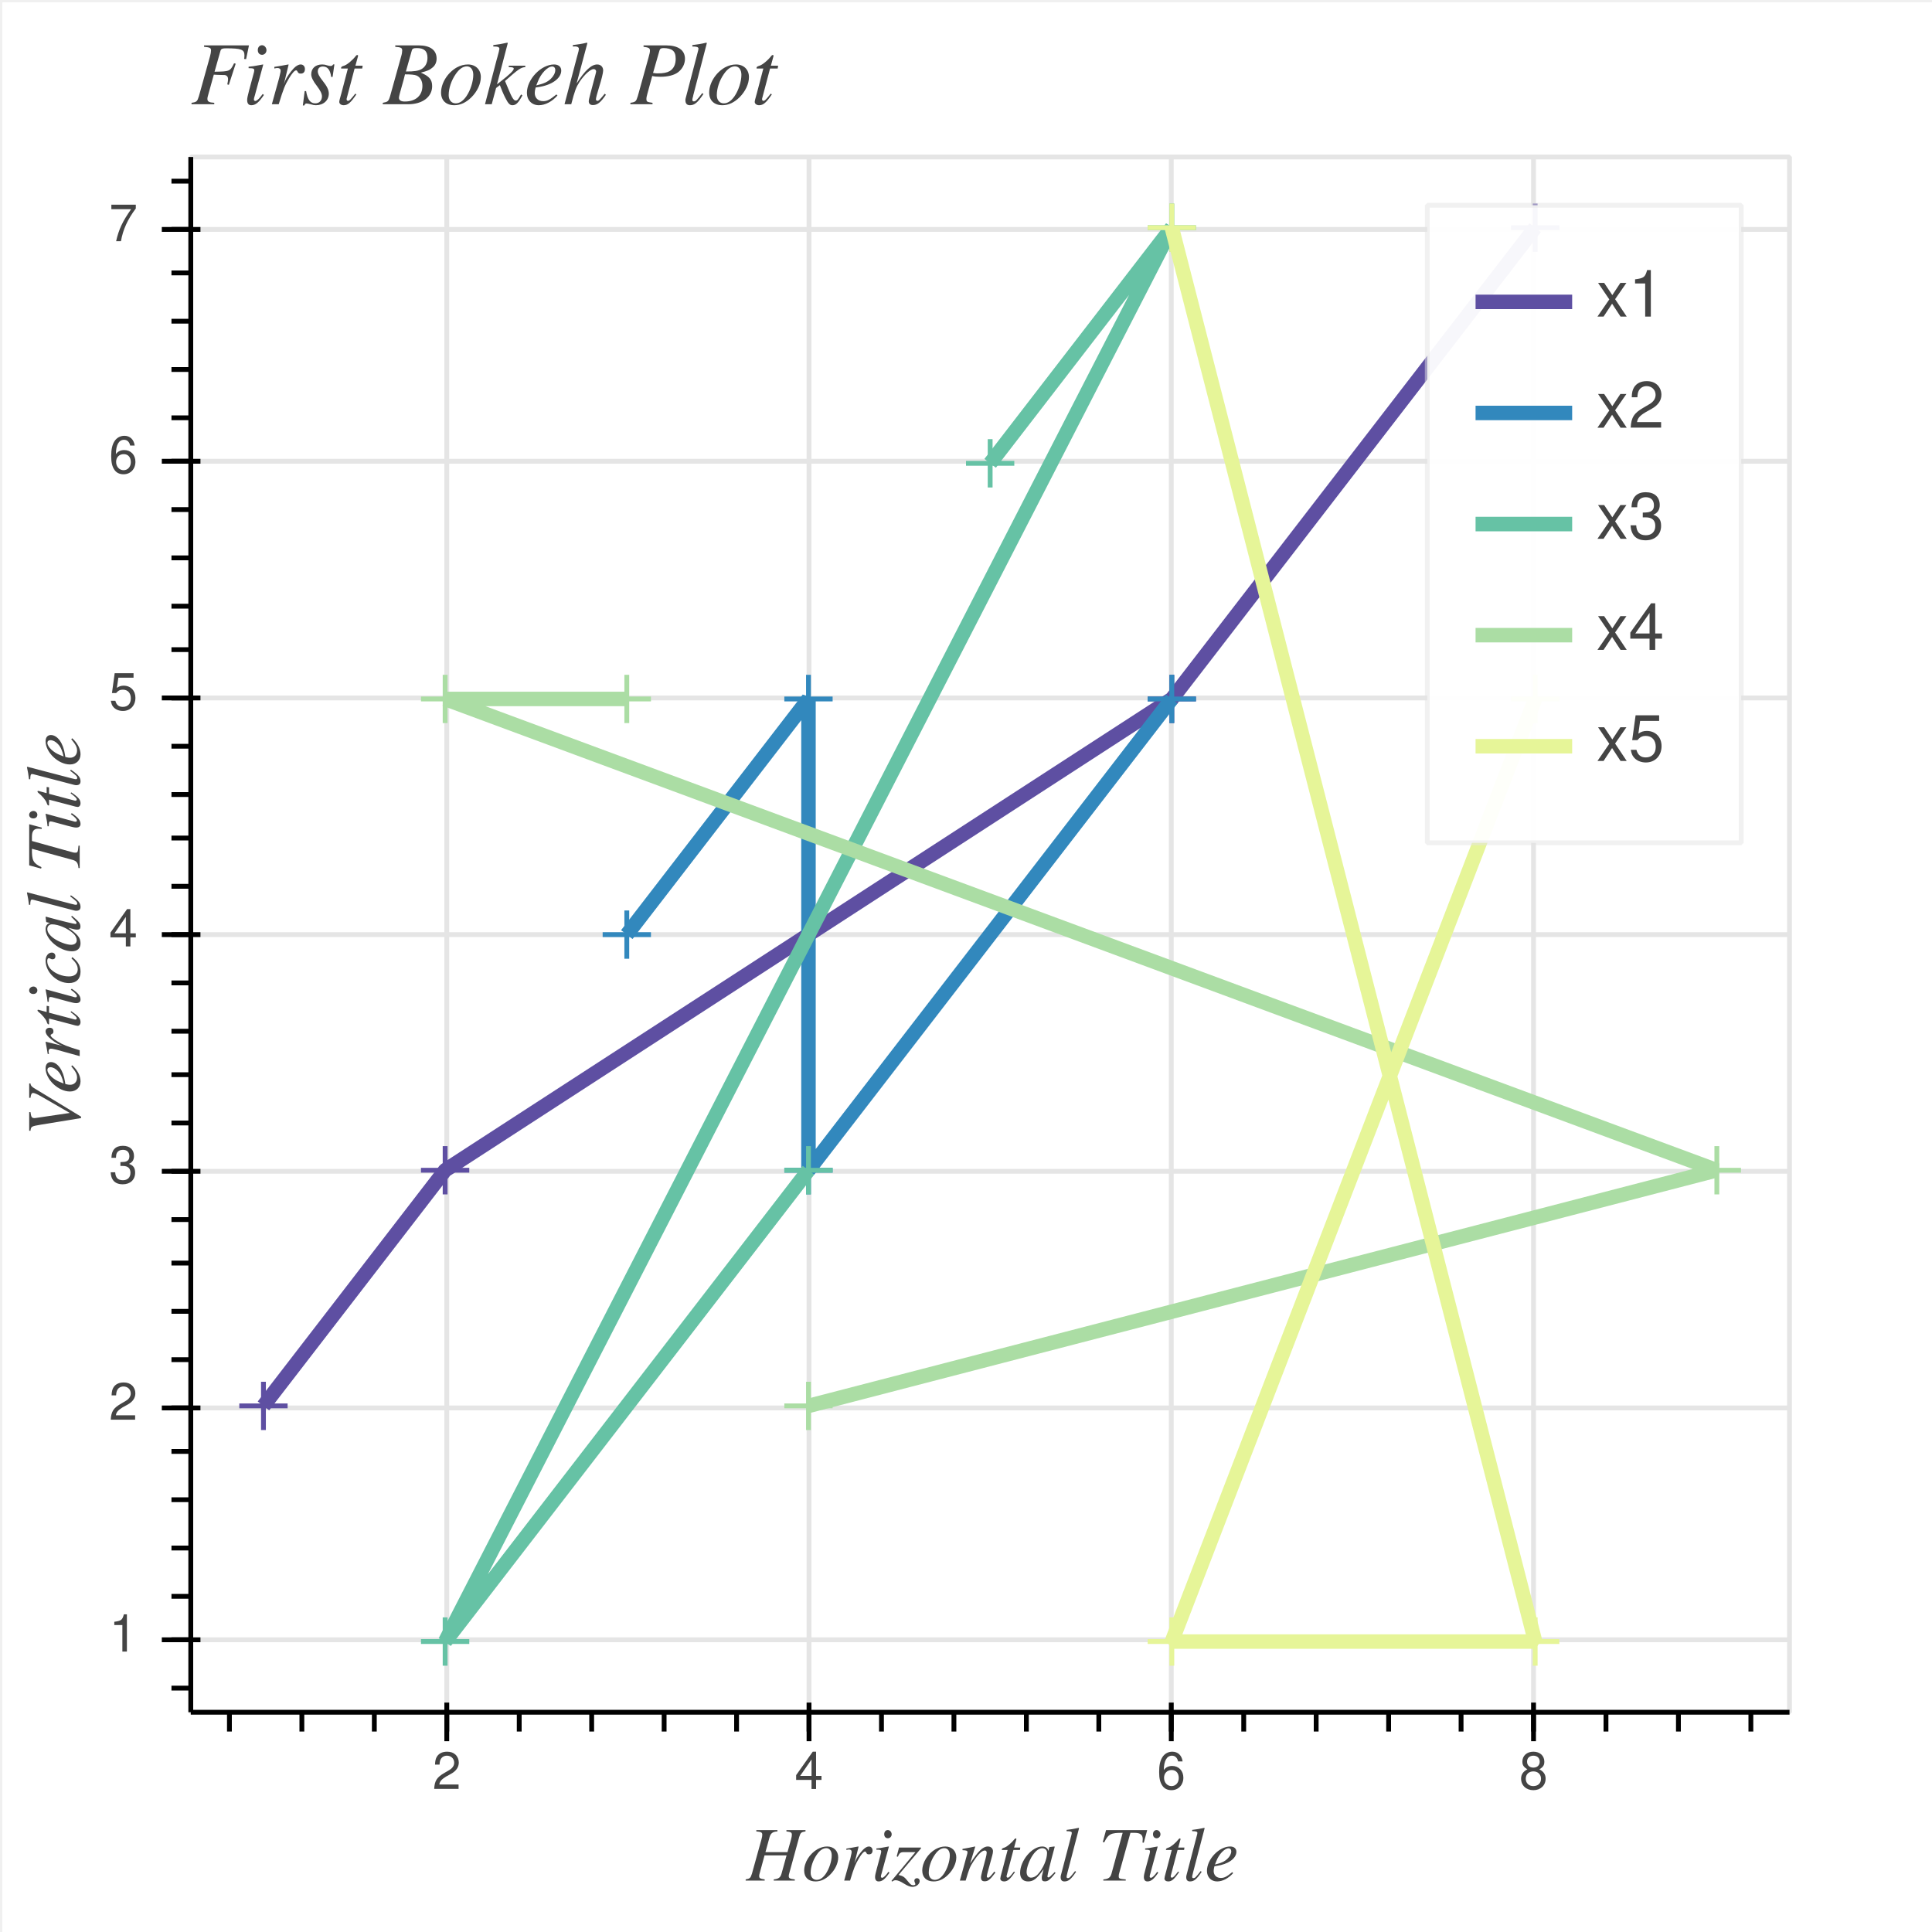
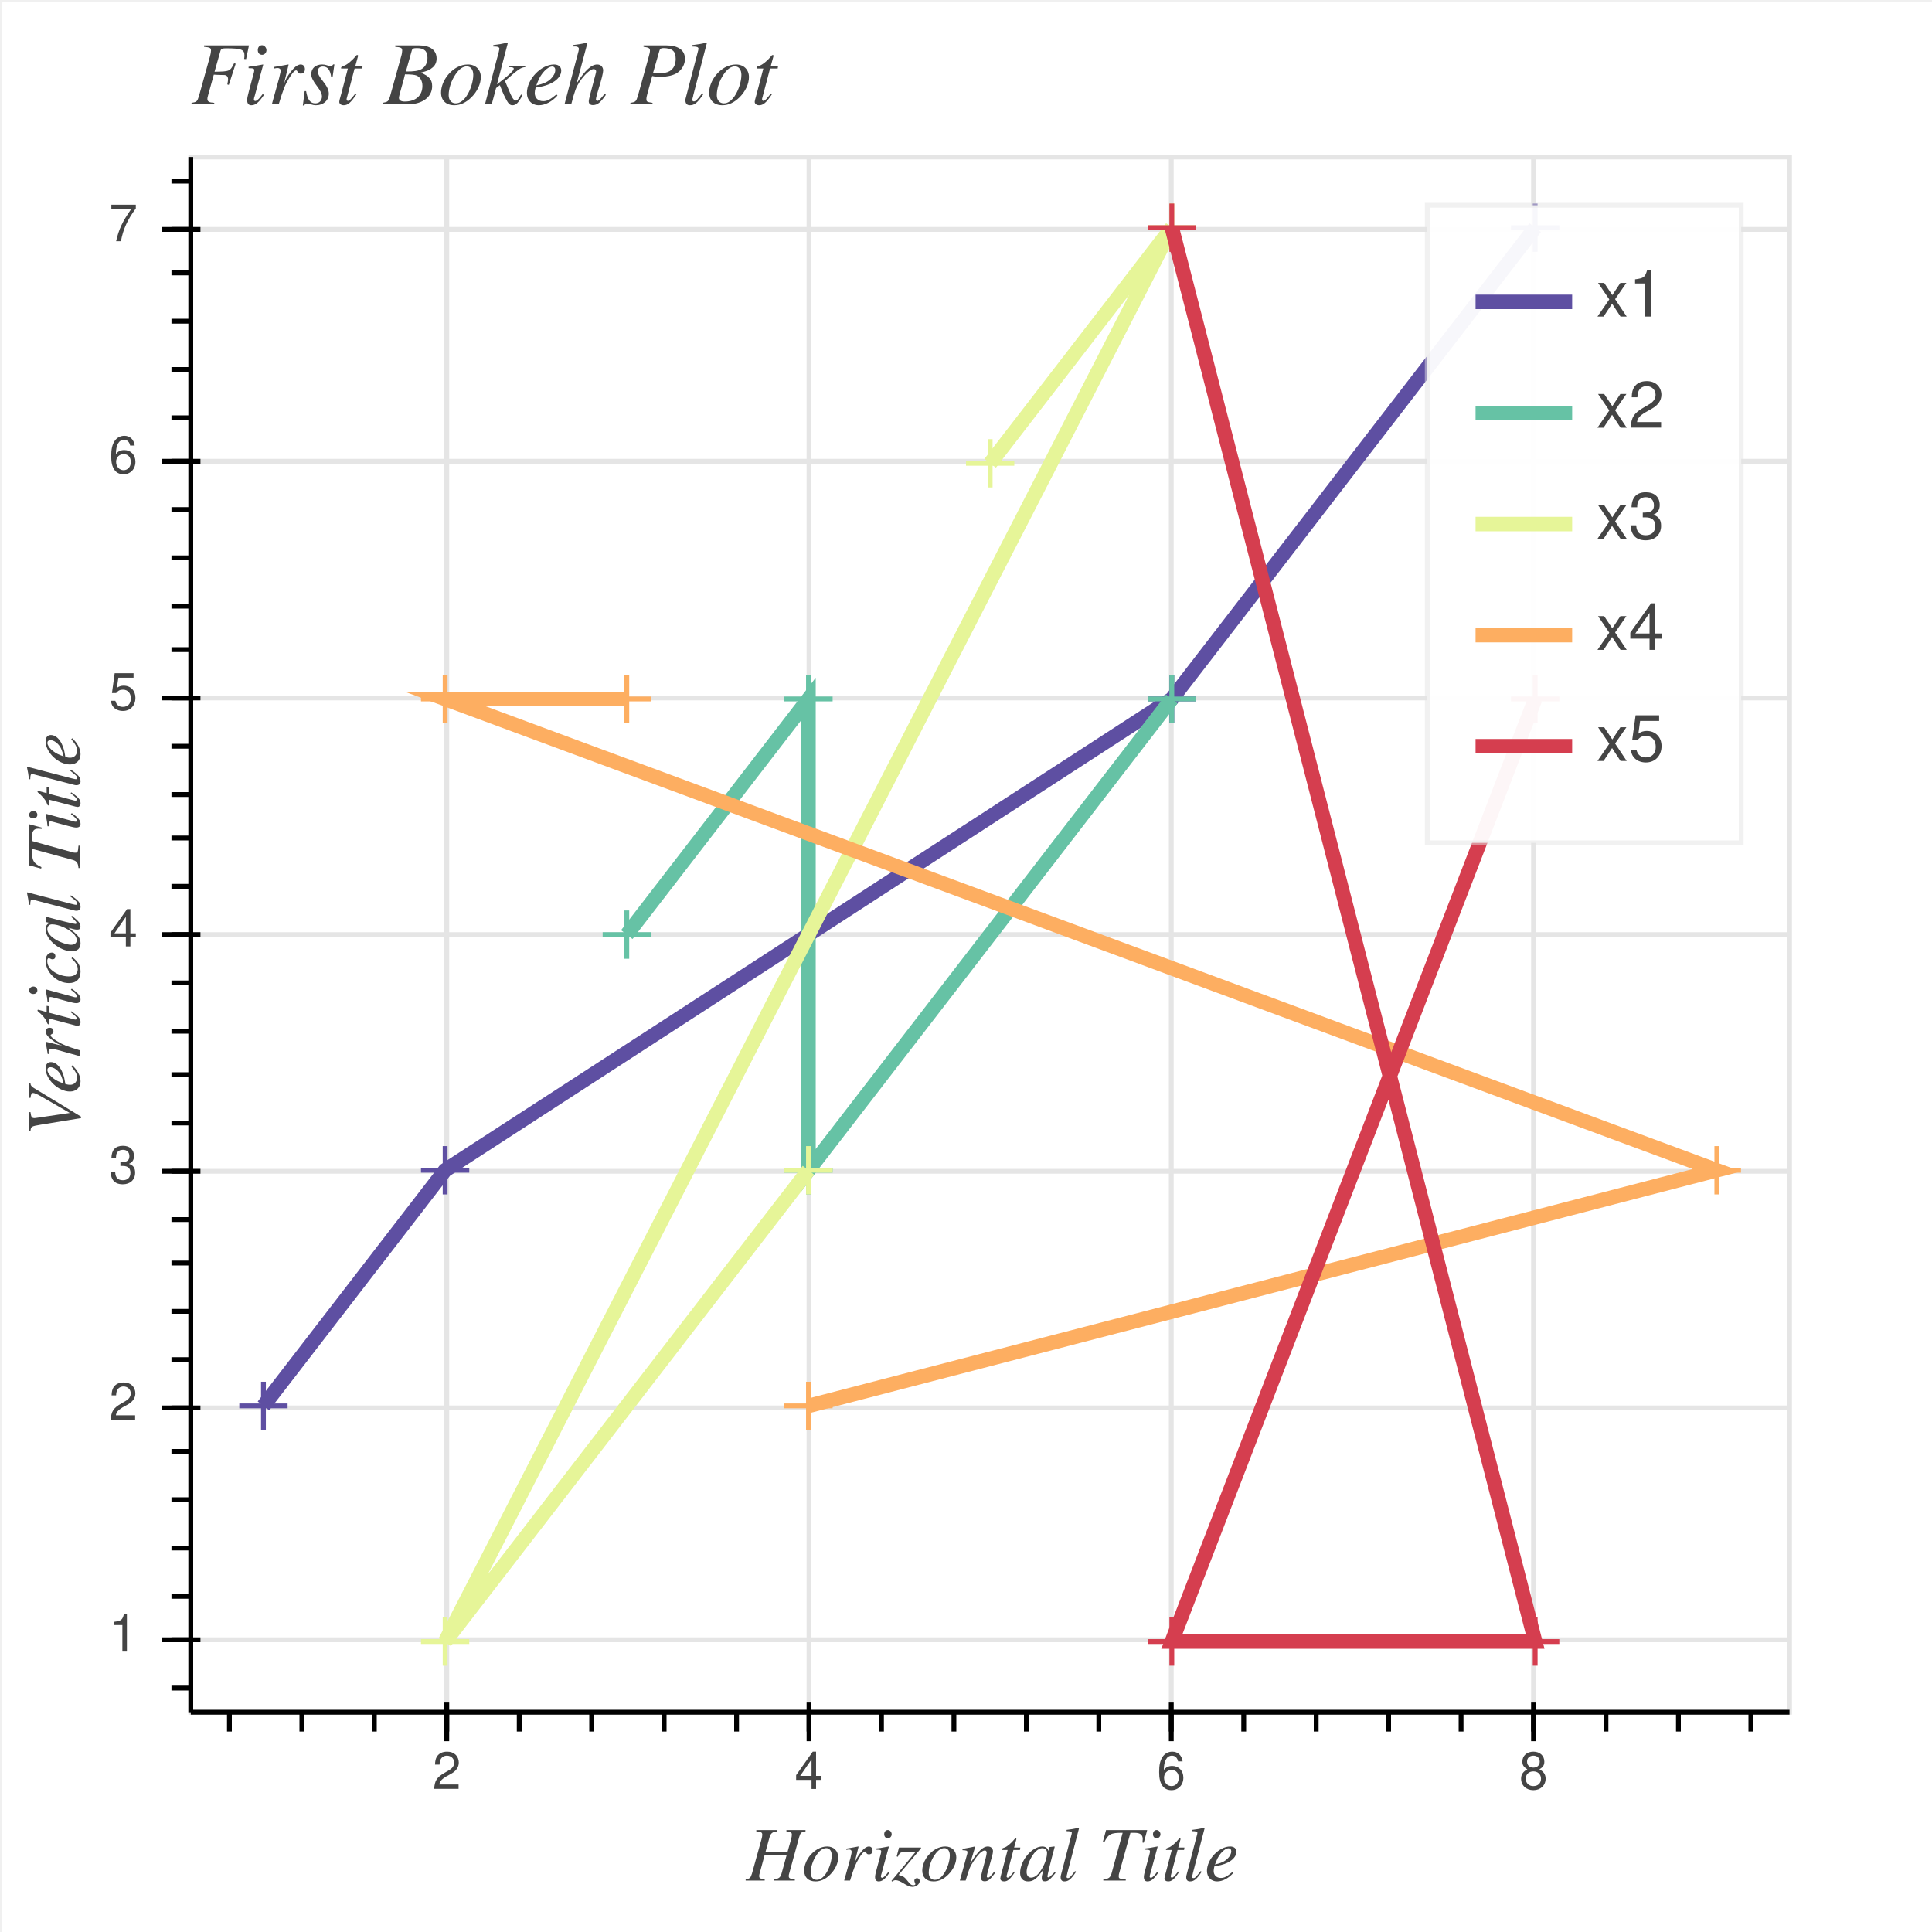
<svg xmlns="http://www.w3.org/2000/svg" version="1.1" width="400" height="400" style="width: 400px; height: 400px;">
  <defs>
-     <clipPath id="MQEpcArABVTc">
+     <clipPath id="dTHrmZQHSrNA">
      <path fill="none" stroke="none" d=" M 39 32 L 370 32 L 370 354 L 39 354 L 39 32 Z" />
    </clipPath>
-     <clipPath id="zoXFTWeNqkVN">
+     <clipPath id="wAXyVsgFMLfV">
      <path fill="none" stroke="none" d=" M 39 32 L 370 32 L 370 354 L 39 354 L 39 32 Z" />
    </clipPath>
  </defs>
  <g>
    <g transform="scale(1,1) translate(0.5,0.5)">
      <rect fill="#FFFFFF" stroke="none" x="0" y="0" width="400" height="400" />
      <rect fill="#ffffff" stroke="none" x="0" y="0" width="400" height="400" />
      <rect fill="#FFFFFF" stroke="none" x="39" y="32" width="331" height="322" />
      <rect fill="#ffffff" stroke="none" x="39" y="32" width="331" height="322" />
      <g>
-         <rect fill="none" stroke="#e5e5e5" x="39" y="32" width="331" height="322" stroke-linejoin="bevel" stroke-miterlimit="10" />
+         <rect fill="none" stroke="#e5e5e5" x="39" y="32" width="331" height="322" stroke-miterlimit="10" />
      </g>
-       <g clip-path="url(#MQEpcArABVTc)">
+       <g clip-path="url(#dTHrmZQHSrNA)">
        <g>
          <g>
-             <path fill="none" stroke="#e5e5e5" paint-order="fill stroke markers" d=" M 92 354 L 92 32" stroke-linejoin="bevel" stroke-miterlimit="10" />
-             <path fill="none" stroke="#e5e5e5" paint-order="fill stroke markers" d=" M 167 354 L 167 32" stroke-linejoin="bevel" stroke-miterlimit="10" />
-             <path fill="none" stroke="#e5e5e5" paint-order="fill stroke markers" d=" M 242 354 L 242 32" stroke-linejoin="bevel" stroke-miterlimit="10" />
-             <path fill="none" stroke="#e5e5e5" paint-order="fill stroke markers" d=" M 317 354 L 317 32" stroke-linejoin="bevel" stroke-miterlimit="10" />
-           </g>
-           <g>
-             <path fill="none" stroke="#e5e5e5" paint-order="fill stroke markers" d=" M 39 339 L 370 339" stroke-linejoin="bevel" stroke-miterlimit="10" />
-             <path fill="none" stroke="#e5e5e5" paint-order="fill stroke markers" d=" M 39 291 L 370 291" stroke-linejoin="bevel" stroke-miterlimit="10" />
-             <path fill="none" stroke="#e5e5e5" paint-order="fill stroke markers" d=" M 39 242 L 370 242" stroke-linejoin="bevel" stroke-miterlimit="10" />
-             <path fill="none" stroke="#e5e5e5" paint-order="fill stroke markers" d=" M 39 193 L 370 193" stroke-linejoin="bevel" stroke-miterlimit="10" />
-             <path fill="none" stroke="#e5e5e5" paint-order="fill stroke markers" d=" M 39 144 L 370 144" stroke-linejoin="bevel" stroke-miterlimit="10" />
-             <path fill="none" stroke="#e5e5e5" paint-order="fill stroke markers" d=" M 39 95 L 370 95" stroke-linejoin="bevel" stroke-miterlimit="10" />
-             <path fill="none" stroke="#e5e5e5" paint-order="fill stroke markers" d=" M 39 47 L 370 47" stroke-linejoin="bevel" stroke-miterlimit="10" />
-           </g>
-           <g>
-             <path fill="none" stroke="none" />
-             <path fill="none" stroke="#5e4fa2" paint-order="fill stroke markers" d=" M 54.045 290.576 L 91.659 241.788 L 242.114 144.212 L 317.341 46.636" stroke-linejoin="bevel" stroke-miterlimit="10" stroke-width="3" />
-           </g>
-           <g fill="#5e4fa2" fill-opacity="0.5" stroke="#5e4fa2" stroke-linejoin="bevel" stroke-miterlimit="10">
+             <path fill="none" stroke="#e5e5e5" paint-order="fill stroke markers" d=" M 92 354 L 92 32" stroke-miterlimit="10" />
+             <path fill="none" stroke="#e5e5e5" paint-order="fill stroke markers" d=" M 167 354 L 167 32" stroke-miterlimit="10" />
+             <path fill="none" stroke="#e5e5e5" paint-order="fill stroke markers" d=" M 242 354 L 242 32" stroke-miterlimit="10" />
+             <path fill="none" stroke="#e5e5e5" paint-order="fill stroke markers" d=" M 317 354 L 317 32" stroke-miterlimit="10" />
+           </g>
+           <g>
+             <path fill="none" stroke="#e5e5e5" paint-order="fill stroke markers" d=" M 39 339 L 370 339" stroke-miterlimit="10" />
+             <path fill="none" stroke="#e5e5e5" paint-order="fill stroke markers" d=" M 39 291 L 370 291" stroke-miterlimit="10" />
+             <path fill="none" stroke="#e5e5e5" paint-order="fill stroke markers" d=" M 39 242 L 370 242" stroke-miterlimit="10" />
+             <path fill="none" stroke="#e5e5e5" paint-order="fill stroke markers" d=" M 39 193 L 370 193" stroke-miterlimit="10" />
+             <path fill="none" stroke="#e5e5e5" paint-order="fill stroke markers" d=" M 39 144 L 370 144" stroke-miterlimit="10" />
+             <path fill="none" stroke="#e5e5e5" paint-order="fill stroke markers" d=" M 39 95 L 370 95" stroke-miterlimit="10" />
+             <path fill="none" stroke="#e5e5e5" paint-order="fill stroke markers" d=" M 39 47 L 370 47" stroke-miterlimit="10" />
+           </g>
+           <g>
+             <path fill="none" stroke="none" />
+             <path fill="none" stroke="#5e4fa2" paint-order="fill stroke markers" d=" M 54.045 290.576 L 91.659 241.788 L 242.114 144.212 L 317.341 46.636" stroke-miterlimit="10" stroke-width="3" />
+           </g>
+           <g fill="#5e4fa2" fill-opacity="0.5" stroke="#5e4fa2" stroke-miterlimit="10">
            <path fill="none" stroke="none" />
            <path fill="" stroke="" d="" />
            <g transform="translate(54.04545,290.5758)" fill="">
              <path fill="" stroke="" paint-order="fill stroke markers" d=" M 0 5 L 0 -5 M -5 0 L 5 0" />
              <g transform="translate(-54.04545,-290.5758)">
                <path fill="" stroke="" d="" />
                <g transform="translate(91.65909,241.7879)" fill="">
                  <path fill="" stroke="" paint-order="fill stroke markers" d=" M 0 5 L 0 -5 M -5 0 L 5 0" />
                  <g transform="translate(-91.65909,-241.7879)">
                    <path fill="" stroke="" d="" />
                    <g transform="translate(242.1136,144.2121)" fill="">
                      <path fill="" stroke="" paint-order="fill stroke markers" d=" M 0 5 L 0 -5 M -5 0 L 5 0" />
                      <g transform="translate(-242.1136,-144.2121)">
                        <path fill="" stroke="" d="" />
                        <g transform="translate(317.3409,46.63636)" fill="">
                          <path fill="none" stroke="" paint-order="fill stroke markers" d=" M 0 5 L 0 -5 M -5 0 L 5 0" />
                          <g transform="translate(-317.3409,-46.63636)" />
                        </g>
                      </g>
                    </g>
                  </g>
                </g>
              </g>
            </g>
          </g>
          <g>
            <path fill="none" stroke="none" />
-             <path fill="none" stroke="#3288bd" paint-order="fill stroke markers" d=" M 129.273 193 L 166.886 144.212 L 166.886 241.788 L 242.114 144.212" stroke-linejoin="bevel" stroke-miterlimit="10" stroke-width="3" />
-           </g>
-           <g fill="#3288bd" fill-opacity="0.5" stroke="#3288bd" stroke-linejoin="bevel" stroke-miterlimit="10">
+             <path fill="none" stroke="#66c2a5" paint-order="fill stroke markers" d=" M 129.273 193 L 166.886 144.212 L 166.886 241.788 L 242.114 144.212" stroke-miterlimit="10" stroke-width="3" />
+           </g>
+           <g fill="#66c2a5" fill-opacity="0.5" stroke="#66c2a5" stroke-miterlimit="10">
            <path fill="none" stroke="none" />
            <path fill="" stroke="" d="" />
            <g transform="translate(129.2727,193)" fill="">
              <path fill="" stroke="" paint-order="fill stroke markers" d=" M 0 5 L 0 -5 M -5 0 L 5 0" />
              <g transform="translate(-129.2727,-193)">
                <path fill="" stroke="" d="" />
                <g transform="translate(166.8864,144.2121)" fill="">
                  <path fill="" stroke="" paint-order="fill stroke markers" d=" M 0 5 L 0 -5 M -5 0 L 5 0" />
                  <g transform="translate(-166.8864,-144.2121)">
                    <path fill="" stroke="" d="" />
                    <g transform="translate(166.8864,241.7879)" fill="">
                      <path fill="" stroke="" paint-order="fill stroke markers" d=" M 0 5 L 0 -5 M -5 0 L 5 0" />
                      <g transform="translate(-166.8864,-241.7879)">
                        <path fill="" stroke="" d="" />
                        <g transform="translate(242.1136,144.2121)" fill="">
                          <path fill="none" stroke="" paint-order="fill stroke markers" d=" M 0 5 L 0 -5 M -5 0 L 5 0" />
                          <g transform="translate(-242.1136,-144.2121)" />
                        </g>
                      </g>
                    </g>
                  </g>
                </g>
              </g>
            </g>
          </g>
          <g>
            <path fill="none" stroke="none" />
-             <path fill="none" stroke="#66c2a5" paint-order="fill stroke markers" d=" M 204.5 95.424 L 242.114 46.636 L 91.659 339.364 L 166.886 241.788" stroke-linejoin="bevel" stroke-miterlimit="10" stroke-width="3" />
-           </g>
-           <g fill="#66c2a5" fill-opacity="0.5" stroke="#66c2a5" stroke-linejoin="bevel" stroke-miterlimit="10">
+             <path fill="none" stroke="#e6f598" paint-order="fill stroke markers" d=" M 204.5 95.424 L 242.114 46.636 L 91.659 339.364 L 166.886 241.788" stroke-miterlimit="10" stroke-width="3" />
+           </g>
+           <g fill="#e6f598" fill-opacity="0.5" stroke="#e6f598" stroke-miterlimit="10">
            <path fill="none" stroke="none" />
            <path fill="" stroke="" d="" />
            <g transform="translate(204.5,95.42424)" fill="">
              <path fill="" stroke="" paint-order="fill stroke markers" d=" M 0 5 L 0 -5 M -5 0 L 5 0" />
              <g transform="translate(-204.5,-95.42424)">
                <path fill="" stroke="" d="" />
                <g transform="translate(242.1136,46.63636)" fill="">
                  <path fill="" stroke="" paint-order="fill stroke markers" d=" M 0 5 L 0 -5 M -5 0 L 5 0" />
                  <g transform="translate(-242.1136,-46.63636)">
                    <path fill="" stroke="" d="" />
                    <g transform="translate(91.65909,339.3636)" fill="">
                      <path fill="" stroke="" paint-order="fill stroke markers" d=" M 0 5 L 0 -5 M -5 0 L 5 0" />
                      <g transform="translate(-91.65909,-339.3636)">
                        <path fill="" stroke="" d="" />
                        <g transform="translate(166.8864,241.7879)" fill="">
                          <path fill="none" stroke="" paint-order="fill stroke markers" d=" M 0 5 L 0 -5 M -5 0 L 5 0" />
                          <g transform="translate(-166.8864,-241.7879)" />
                        </g>
                      </g>
                    </g>
                  </g>
                </g>
              </g>
            </g>
          </g>
          <g>
            <path fill="none" stroke="none" />
-             <path fill="none" stroke="#abdda4" paint-order="fill stroke markers" d=" M 129.273 144.212 L 91.659 144.212 L 354.955 241.788 L 166.886 290.576" stroke-linejoin="bevel" stroke-miterlimit="10" stroke-width="3" />
-           </g>
-           <g fill="#abdda4" fill-opacity="0.5" stroke="#abdda4" stroke-linejoin="bevel" stroke-miterlimit="10">
+             <path fill="none" stroke="#fdae61" paint-order="fill stroke markers" d=" M 129.273 144.212 L 91.659 144.212 L 354.955 241.788 L 166.886 290.576" stroke-miterlimit="10" stroke-width="3" />
+           </g>
+           <g fill="#fdae61" fill-opacity="0.5" stroke="#fdae61" stroke-miterlimit="10">
            <path fill="none" stroke="none" />
            <path fill="" stroke="" d="" />
            <g transform="translate(129.2727,144.2121)" fill="">
              <path fill="" stroke="" paint-order="fill stroke markers" d=" M 0 5 L 0 -5 M -5 0 L 5 0" />
              <g transform="translate(-129.2727,-144.2121)">
                <path fill="" stroke="" d="" />
                <g transform="translate(91.65909,144.2121)" fill="">
                  <path fill="" stroke="" paint-order="fill stroke markers" d=" M 0 5 L 0 -5 M -5 0 L 5 0" />
                  <g transform="translate(-91.65909,-144.2121)">
                    <path fill="" stroke="" d="" />
                    <g transform="translate(354.9545,241.7879)" fill="">
                      <path fill="" stroke="" paint-order="fill stroke markers" d=" M 0 5 L 0 -5 M -5 0 L 5 0" />
                      <g transform="translate(-354.9545,-241.7879)">
                        <path fill="" stroke="" d="" />
                        <g transform="translate(166.8864,290.5758)" fill="">
                          <path fill="none" stroke="" paint-order="fill stroke markers" d=" M 0 5 L 0 -5 M -5 0 L 5 0" />
                          <g transform="translate(-166.8864,-290.5758)" />
                        </g>
                      </g>
                    </g>
                  </g>
                </g>
              </g>
            </g>
          </g>
          <g>
            <path fill="none" stroke="none" />
-             <path fill="none" stroke="#e6f598" paint-order="fill stroke markers" d=" M 242.114 46.636 L 317.341 339.364 L 242.114 339.364 L 317.341 144.212" stroke-linejoin="bevel" stroke-miterlimit="10" stroke-width="3" />
-           </g>
-           <g fill="#e6f598" fill-opacity="0.5" stroke="#e6f598" stroke-linejoin="bevel" stroke-miterlimit="10">
+             <path fill="none" stroke="#d53e4f" paint-order="fill stroke markers" d=" M 242.114 46.636 L 317.341 339.364 L 242.114 339.364 L 317.341 144.212" stroke-miterlimit="10" stroke-width="3" />
+           </g>
+           <g fill="#d53e4f" fill-opacity="0.5" stroke="#d53e4f" stroke-miterlimit="10">
            <path fill="none" stroke="none" />
            <path fill="" stroke="" d="" />
            <g transform="translate(242.1136,46.63636)" fill="">
              <path fill="" stroke="" paint-order="fill stroke markers" d=" M 0 5 L 0 -5 M -5 0 L 5 0" />
              <g transform="translate(-242.1136,-46.63636)">
                <path fill="" stroke="" d="" />
                <g transform="translate(317.3409,339.3636)" fill="">
                  <path fill="" stroke="" paint-order="fill stroke markers" d=" M 0 5 L 0 -5 M -5 0 L 5 0" />
                  <g transform="translate(-317.3409,-339.3636)">
                    <path fill="" stroke="" d="" />
                    <g transform="translate(242.1136,339.3636)" fill="">
                      <path fill="" stroke="" paint-order="fill stroke markers" d=" M 0 5 L 0 -5 M -5 0 L 5 0" />
                      <g transform="translate(-242.1136,-339.3636)">
                        <path fill="" stroke="" d="" />
                        <g transform="translate(317.3409,144.2121)" fill="">
                          <path fill="none" stroke="" paint-order="fill stroke markers" d=" M 0 5 L 0 -5 M -5 0 L 5 0" />
                          <g transform="translate(-317.3409,-144.2121)" />
                        </g>
                      </g>
                    </g>
                  </g>
                </g>
              </g>
            </g>
          </g>
        </g>
      </g>
-       <g clip-path="url(#zoXFTWeNqkVN)">
+       <g clip-path="url(#wAXyVsgFMLfV)">
        <g>
          <g />
          <g>
-             <path fill="#ffffff" stroke="#e5e5e5" paint-order="fill stroke markers" d=" M 295 42 L 360 42 L 360 174 L 295 174 L 295 42 Z" fill-opacity="0.95" stroke-linejoin="bevel" stroke-miterlimit="10" stroke-opacity="0.5" />
+             <path fill="#ffffff" stroke="#e5e5e5" paint-order="fill stroke markers" d=" M 295 42 L 360 42 L 360 174 L 295 174 L 295 42 Z" fill-opacity="0.95" stroke-miterlimit="10" stroke-opacity="0.5" />
            <text fill="#444444" stroke="none" font-family="helvetica" font-size="10pt" font-style="normal" font-weight="normal" text-decoration="normal" x="330" y="62" text-anchor="start" dominant-baseline="central"> x1</text>
            <g>
-               <path fill="none" stroke="#5e4fa2" paint-order="fill stroke markers" d=" M 305 62 L 325 62" stroke-linejoin="bevel" stroke-miterlimit="10" stroke-width="3" />
+               <path fill="none" stroke="#5e4fa2" paint-order="fill stroke markers" d=" M 305 62 L 325 62" stroke-miterlimit="10" stroke-width="3" />
            </g>
            <text fill="#444444" stroke="none" font-family="helvetica" font-size="10pt" font-style="normal" font-weight="normal" text-decoration="normal" x="330" y="85" text-anchor="start" dominant-baseline="central"> x2</text>
            <g>
-               <path fill="none" stroke="#3288bd" paint-order="fill stroke markers" d=" M 305 85 L 325 85" stroke-linejoin="bevel" stroke-miterlimit="10" stroke-width="3" />
+               <path fill="none" stroke="#66c2a5" paint-order="fill stroke markers" d=" M 305 85 L 325 85" stroke-miterlimit="10" stroke-width="3" />
            </g>
            <text fill="#444444" stroke="none" font-family="helvetica" font-size="10pt" font-style="normal" font-weight="normal" text-decoration="normal" x="330" y="108" text-anchor="start" dominant-baseline="central"> x3</text>
            <g>
-               <path fill="none" stroke="#66c2a5" paint-order="fill stroke markers" d=" M 305 108 L 325 108" stroke-linejoin="bevel" stroke-miterlimit="10" stroke-width="3" />
+               <path fill="none" stroke="#e6f598" paint-order="fill stroke markers" d=" M 305 108 L 325 108" stroke-miterlimit="10" stroke-width="3" />
            </g>
            <text fill="#444444" stroke="none" font-family="helvetica" font-size="10pt" font-style="normal" font-weight="normal" text-decoration="normal" x="330" y="131" text-anchor="start" dominant-baseline="central"> x4</text>
            <g>
-               <path fill="none" stroke="#abdda4" paint-order="fill stroke markers" d=" M 305 131 L 325 131" stroke-linejoin="bevel" stroke-miterlimit="10" stroke-width="3" />
+               <path fill="none" stroke="#fdae61" paint-order="fill stroke markers" d=" M 305 131 L 325 131" stroke-miterlimit="10" stroke-width="3" />
            </g>
            <text fill="#444444" stroke="none" font-family="helvetica" font-size="10pt" font-style="normal" font-weight="normal" text-decoration="normal" x="330" y="154" text-anchor="start" dominant-baseline="central"> x5</text>
            <g>
-               <path fill="none" stroke="#e6f598" paint-order="fill stroke markers" d=" M 305 154 L 325 154" stroke-linejoin="bevel" stroke-miterlimit="10" stroke-width="3" />
+               <path fill="none" stroke="#d53e4f" paint-order="fill stroke markers" d=" M 305 154 L 325 154" stroke-miterlimit="10" stroke-width="3" />
            </g>
          </g>
        </g>
      </g>
      <g>
        <g fill="#444444">
-           <path fill="none" stroke="black" paint-order="fill stroke markers" d=" M 39 354 L 370 354" stroke-linejoin="bevel" stroke-miterlimit="10" />
-           <path fill="none" stroke="black" paint-order="fill stroke markers" d=" M 92 360 L 92 352" stroke-linejoin="bevel" stroke-miterlimit="10" />
-           <path fill="none" stroke="black" paint-order="fill stroke markers" d=" M 167 360 L 167 352" stroke-linejoin="bevel" stroke-miterlimit="10" />
-           <path fill="none" stroke="black" paint-order="fill stroke markers" d=" M 242 360 L 242 352" stroke-linejoin="bevel" stroke-miterlimit="10" />
-           <path fill="none" stroke="black" paint-order="fill stroke markers" d=" M 317 360 L 317 352" stroke-linejoin="bevel" stroke-miterlimit="10" />
-           <path fill="none" stroke="black" paint-order="fill stroke markers" d=" M 77 358 L 77 354" stroke-linejoin="bevel" stroke-miterlimit="10" />
-           <path fill="none" stroke="black" paint-order="fill stroke markers" d=" M 62 358 L 62 354" stroke-linejoin="bevel" stroke-miterlimit="10" />
-           <path fill="none" stroke="black" paint-order="fill stroke markers" d=" M 47 358 L 47 354" stroke-linejoin="bevel" stroke-miterlimit="10" />
-           <path fill="none" stroke="black" paint-order="fill stroke markers" d=" M 92 358 L 92 354" stroke-linejoin="bevel" stroke-miterlimit="10" />
-           <path fill="none" stroke="black" paint-order="fill stroke markers" d=" M 107 358 L 107 354" stroke-linejoin="bevel" stroke-miterlimit="10" />
-           <path fill="none" stroke="black" paint-order="fill stroke markers" d=" M 122 358 L 122 354" stroke-linejoin="bevel" stroke-miterlimit="10" />
-           <path fill="none" stroke="black" paint-order="fill stroke markers" d=" M 137 358 L 137 354" stroke-linejoin="bevel" stroke-miterlimit="10" />
-           <path fill="none" stroke="black" paint-order="fill stroke markers" d=" M 152 358 L 152 354" stroke-linejoin="bevel" stroke-miterlimit="10" />
-           <path fill="none" stroke="black" paint-order="fill stroke markers" d=" M 167 358 L 167 354" stroke-linejoin="bevel" stroke-miterlimit="10" />
-           <path fill="none" stroke="black" paint-order="fill stroke markers" d=" M 182 358 L 182 354" stroke-linejoin="bevel" stroke-miterlimit="10" />
-           <path fill="none" stroke="black" paint-order="fill stroke markers" d=" M 197 358 L 197 354" stroke-linejoin="bevel" stroke-miterlimit="10" />
-           <path fill="none" stroke="black" paint-order="fill stroke markers" d=" M 212 358 L 212 354" stroke-linejoin="bevel" stroke-miterlimit="10" />
-           <path fill="none" stroke="black" paint-order="fill stroke markers" d=" M 227 358 L 227 354" stroke-linejoin="bevel" stroke-miterlimit="10" />
-           <path fill="none" stroke="black" paint-order="fill stroke markers" d=" M 242 358 L 242 354" stroke-linejoin="bevel" stroke-miterlimit="10" />
-           <path fill="none" stroke="black" paint-order="fill stroke markers" d=" M 257 358 L 257 354" stroke-linejoin="bevel" stroke-miterlimit="10" />
-           <path fill="none" stroke="black" paint-order="fill stroke markers" d=" M 272 358 L 272 354" stroke-linejoin="bevel" stroke-miterlimit="10" />
-           <path fill="none" stroke="black" paint-order="fill stroke markers" d=" M 287 358 L 287 354" stroke-linejoin="bevel" stroke-miterlimit="10" />
-           <path fill="none" stroke="black" paint-order="fill stroke markers" d=" M 302 358 L 302 354" stroke-linejoin="bevel" stroke-miterlimit="10" />
-           <path fill="none" stroke="black" paint-order="fill stroke markers" d=" M 317 358 L 317 354" stroke-linejoin="bevel" stroke-miterlimit="10" />
-           <path fill="none" stroke="black" paint-order="fill stroke markers" d=" M 332 358 L 332 354" stroke-linejoin="bevel" stroke-miterlimit="10" />
-           <path fill="none" stroke="black" paint-order="fill stroke markers" d=" M 347 358 L 347 354" stroke-linejoin="bevel" stroke-miterlimit="10" />
-           <path fill="" stroke="black" paint-order="fill stroke markers" d=" M 362 358 L 362 354" stroke-linejoin="bevel" stroke-miterlimit="10" />
+           <path fill="none" stroke="black" paint-order="fill stroke markers" d=" M 39 354 L 370 354" stroke-miterlimit="10" />
+           <path fill="none" stroke="black" paint-order="fill stroke markers" d=" M 92 360 L 92 352" stroke-miterlimit="10" />
+           <path fill="none" stroke="black" paint-order="fill stroke markers" d=" M 167 360 L 167 352" stroke-miterlimit="10" />
+           <path fill="none" stroke="black" paint-order="fill stroke markers" d=" M 242 360 L 242 352" stroke-miterlimit="10" />
+           <path fill="none" stroke="black" paint-order="fill stroke markers" d=" M 317 360 L 317 352" stroke-miterlimit="10" />
+           <path fill="none" stroke="black" paint-order="fill stroke markers" d=" M 77 358 L 77 354" stroke-miterlimit="10" />
+           <path fill="none" stroke="black" paint-order="fill stroke markers" d=" M 62 358 L 62 354" stroke-miterlimit="10" />
+           <path fill="none" stroke="black" paint-order="fill stroke markers" d=" M 47 358 L 47 354" stroke-miterlimit="10" />
+           <path fill="none" stroke="black" paint-order="fill stroke markers" d=" M 92 358 L 92 354" stroke-miterlimit="10" />
+           <path fill="none" stroke="black" paint-order="fill stroke markers" d=" M 107 358 L 107 354" stroke-miterlimit="10" />
+           <path fill="none" stroke="black" paint-order="fill stroke markers" d=" M 122 358 L 122 354" stroke-miterlimit="10" />
+           <path fill="none" stroke="black" paint-order="fill stroke markers" d=" M 137 358 L 137 354" stroke-miterlimit="10" />
+           <path fill="none" stroke="black" paint-order="fill stroke markers" d=" M 152 358 L 152 354" stroke-miterlimit="10" />
+           <path fill="none" stroke="black" paint-order="fill stroke markers" d=" M 167 358 L 167 354" stroke-miterlimit="10" />
+           <path fill="none" stroke="black" paint-order="fill stroke markers" d=" M 182 358 L 182 354" stroke-miterlimit="10" />
+           <path fill="none" stroke="black" paint-order="fill stroke markers" d=" M 197 358 L 197 354" stroke-miterlimit="10" />
+           <path fill="none" stroke="black" paint-order="fill stroke markers" d=" M 212 358 L 212 354" stroke-miterlimit="10" />
+           <path fill="none" stroke="black" paint-order="fill stroke markers" d=" M 227 358 L 227 354" stroke-miterlimit="10" />
+           <path fill="none" stroke="black" paint-order="fill stroke markers" d=" M 242 358 L 242 354" stroke-miterlimit="10" />
+           <path fill="none" stroke="black" paint-order="fill stroke markers" d=" M 257 358 L 257 354" stroke-miterlimit="10" />
+           <path fill="none" stroke="black" paint-order="fill stroke markers" d=" M 272 358 L 272 354" stroke-miterlimit="10" />
+           <path fill="none" stroke="black" paint-order="fill stroke markers" d=" M 287 358 L 287 354" stroke-miterlimit="10" />
+           <path fill="none" stroke="black" paint-order="fill stroke markers" d=" M 302 358 L 302 354" stroke-miterlimit="10" />
+           <path fill="none" stroke="black" paint-order="fill stroke markers" d=" M 317 358 L 317 354" stroke-miterlimit="10" />
+           <path fill="none" stroke="black" paint-order="fill stroke markers" d=" M 332 358 L 332 354" stroke-miterlimit="10" />
+           <path fill="none" stroke="black" paint-order="fill stroke markers" d=" M 347 358 L 347 354" stroke-miterlimit="10" />
+           <path fill="" stroke="black" paint-order="fill stroke markers" d=" M 362 358 L 362 354" stroke-miterlimit="10" />
          <g transform="translate(92,365) rotate(0,0,0)">
            <text fill="" stroke="none" font-family="helvetica" font-size="8pt" font-style="normal" font-weight="normal" text-decoration="normal" x="0" y="0" text-anchor="middle" dominant-baseline="hanging">2</text>
            <g transform="rotate(0,0,0) translate(-92,-365) translate(167,365) rotate(0,0,0)">
              <text fill="" stroke="none" font-family="helvetica" font-size="8pt" font-style="normal" font-weight="normal" text-decoration="normal" x="0" y="0" text-anchor="middle" dominant-baseline="hanging">4</text>
              <g transform="rotate(0,0,0) translate(-167,-365) translate(242,365) rotate(0,0,0)">
                <text fill="" stroke="none" font-family="helvetica" font-size="8pt" font-style="normal" font-weight="normal" text-decoration="normal" x="0" y="0" text-anchor="middle" dominant-baseline="hanging">6</text>
                <g transform="rotate(0,0,0) translate(-242,-365) translate(317,365) rotate(0,0,0)">
                  <text fill="" stroke="none" font-family="helvetica" font-size="8pt" font-style="normal" font-weight="normal" text-decoration="normal" x="0" y="0" text-anchor="middle" dominant-baseline="hanging">8</text>
                  <g transform="rotate(0,0,0) translate(-317,-365) translate(205,383) rotate(0,0,0)">
                    <text fill="" stroke="none" font-family="times" font-size="12pt" font-style="italic" font-weight="normal" text-decoration="normal" x="0" y="0" text-anchor="middle" dominant-baseline="hanging">Horizontal Title</text>
                    <g transform="rotate(0,0,0) translate(-205,-383)" />
                  </g>
                </g>
              </g>
            </g>
          </g>
        </g>
        <g fill="#444444">
-           <path fill="none" stroke="black" paint-order="fill stroke markers" d=" M 39 354 L 39 32" stroke-linejoin="bevel" stroke-miterlimit="10" />
-           <path fill="none" stroke="black" paint-order="fill stroke markers" d=" M 33 339 L 41 339" stroke-linejoin="bevel" stroke-miterlimit="10" />
-           <path fill="none" stroke="black" paint-order="fill stroke markers" d=" M 33 291 L 41 291" stroke-linejoin="bevel" stroke-miterlimit="10" />
-           <path fill="none" stroke="black" paint-order="fill stroke markers" d=" M 33 242 L 41 242" stroke-linejoin="bevel" stroke-miterlimit="10" />
-           <path fill="none" stroke="black" paint-order="fill stroke markers" d=" M 33 193 L 41 193" stroke-linejoin="bevel" stroke-miterlimit="10" />
-           <path fill="none" stroke="black" paint-order="fill stroke markers" d=" M 33 144 L 41 144" stroke-linejoin="bevel" stroke-miterlimit="10" />
-           <path fill="none" stroke="black" paint-order="fill stroke markers" d=" M 33 95 L 41 95" stroke-linejoin="bevel" stroke-miterlimit="10" />
-           <path fill="none" stroke="black" paint-order="fill stroke markers" d=" M 33 47 L 41 47" stroke-linejoin="bevel" stroke-miterlimit="10" />
-           <path fill="none" stroke="black" paint-order="fill stroke markers" d=" M 35 349 L 39 349" stroke-linejoin="bevel" stroke-miterlimit="10" />
-           <path fill="none" stroke="black" paint-order="fill stroke markers" d=" M 35 339 L 39 339" stroke-linejoin="bevel" stroke-miterlimit="10" />
-           <path fill="none" stroke="black" paint-order="fill stroke markers" d=" M 35 330 L 39 330" stroke-linejoin="bevel" stroke-miterlimit="10" />
-           <path fill="none" stroke="black" paint-order="fill stroke markers" d=" M 35 320 L 39 320" stroke-linejoin="bevel" stroke-miterlimit="10" />
-           <path fill="none" stroke="black" paint-order="fill stroke markers" d=" M 35 310 L 39 310" stroke-linejoin="bevel" stroke-miterlimit="10" />
-           <path fill="none" stroke="black" paint-order="fill stroke markers" d=" M 35 300 L 39 300" stroke-linejoin="bevel" stroke-miterlimit="10" />
-           <path fill="none" stroke="black" paint-order="fill stroke markers" d=" M 35 291 L 39 291" stroke-linejoin="bevel" stroke-miterlimit="10" />
-           <path fill="none" stroke="black" paint-order="fill stroke markers" d=" M 35 281 L 39 281" stroke-linejoin="bevel" stroke-miterlimit="10" />
-           <path fill="none" stroke="black" paint-order="fill stroke markers" d=" M 35 271 L 39 271" stroke-linejoin="bevel" stroke-miterlimit="10" />
-           <path fill="none" stroke="black" paint-order="fill stroke markers" d=" M 35 261 L 39 261" stroke-linejoin="bevel" stroke-miterlimit="10" />
-           <path fill="none" stroke="black" paint-order="fill stroke markers" d=" M 35 252 L 39 252" stroke-linejoin="bevel" stroke-miterlimit="10" />
-           <path fill="none" stroke="black" paint-order="fill stroke markers" d=" M 35 242 L 39 242" stroke-linejoin="bevel" stroke-miterlimit="10" />
-           <path fill="none" stroke="black" paint-order="fill stroke markers" d=" M 35 232 L 39 232" stroke-linejoin="bevel" stroke-miterlimit="10" />
-           <path fill="none" stroke="black" paint-order="fill stroke markers" d=" M 35 222 L 39 222" stroke-linejoin="bevel" stroke-miterlimit="10" />
-           <path fill="none" stroke="black" paint-order="fill stroke markers" d=" M 35 213 L 39 213" stroke-linejoin="bevel" stroke-miterlimit="10" />
-           <path fill="none" stroke="black" paint-order="fill stroke markers" d=" M 35 203 L 39 203" stroke-linejoin="bevel" stroke-miterlimit="10" />
-           <path fill="none" stroke="black" paint-order="fill stroke markers" d=" M 35 193 L 39 193" stroke-linejoin="bevel" stroke-miterlimit="10" />
-           <path fill="none" stroke="black" paint-order="fill stroke markers" d=" M 35 183 L 39 183" stroke-linejoin="bevel" stroke-miterlimit="10" />
-           <path fill="none" stroke="black" paint-order="fill stroke markers" d=" M 35 173 L 39 173" stroke-linejoin="bevel" stroke-miterlimit="10" />
-           <path fill="none" stroke="black" paint-order="fill stroke markers" d=" M 35 164 L 39 164" stroke-linejoin="bevel" stroke-miterlimit="10" />
-           <path fill="none" stroke="black" paint-order="fill stroke markers" d=" M 35 154 L 39 154" stroke-linejoin="bevel" stroke-miterlimit="10" />
-           <path fill="none" stroke="black" paint-order="fill stroke markers" d=" M 35 144 L 39 144" stroke-linejoin="bevel" stroke-miterlimit="10" />
-           <path fill="none" stroke="black" paint-order="fill stroke markers" d=" M 35 134 L 39 134" stroke-linejoin="bevel" stroke-miterlimit="10" />
-           <path fill="none" stroke="black" paint-order="fill stroke markers" d=" M 35 125 L 39 125" stroke-linejoin="bevel" stroke-miterlimit="10" />
-           <path fill="none" stroke="black" paint-order="fill stroke markers" d=" M 35 115 L 39 115" stroke-linejoin="bevel" stroke-miterlimit="10" />
-           <path fill="none" stroke="black" paint-order="fill stroke markers" d=" M 35 105 L 39 105" stroke-linejoin="bevel" stroke-miterlimit="10" />
-           <path fill="none" stroke="black" paint-order="fill stroke markers" d=" M 35 95 L 39 95" stroke-linejoin="bevel" stroke-miterlimit="10" />
-           <path fill="none" stroke="black" paint-order="fill stroke markers" d=" M 35 86 L 39 86" stroke-linejoin="bevel" stroke-miterlimit="10" />
-           <path fill="none" stroke="black" paint-order="fill stroke markers" d=" M 35 76 L 39 76" stroke-linejoin="bevel" stroke-miterlimit="10" />
-           <path fill="none" stroke="black" paint-order="fill stroke markers" d=" M 35 66 L 39 66" stroke-linejoin="bevel" stroke-miterlimit="10" />
-           <path fill="none" stroke="black" paint-order="fill stroke markers" d=" M 35 56 L 39 56" stroke-linejoin="bevel" stroke-miterlimit="10" />
-           <path fill="none" stroke="black" paint-order="fill stroke markers" d=" M 35 47 L 39 47" stroke-linejoin="bevel" stroke-miterlimit="10" />
-           <path fill="" stroke="black" paint-order="fill stroke markers" d=" M 35 37 L 39 37" stroke-linejoin="bevel" stroke-miterlimit="10" />
+           <path fill="none" stroke="black" paint-order="fill stroke markers" d=" M 39 354 L 39 32" stroke-miterlimit="10" />
+           <path fill="none" stroke="black" paint-order="fill stroke markers" d=" M 33 339 L 41 339" stroke-miterlimit="10" />
+           <path fill="none" stroke="black" paint-order="fill stroke markers" d=" M 33 291 L 41 291" stroke-miterlimit="10" />
+           <path fill="none" stroke="black" paint-order="fill stroke markers" d=" M 33 242 L 41 242" stroke-miterlimit="10" />
+           <path fill="none" stroke="black" paint-order="fill stroke markers" d=" M 33 193 L 41 193" stroke-miterlimit="10" />
+           <path fill="none" stroke="black" paint-order="fill stroke markers" d=" M 33 144 L 41 144" stroke-miterlimit="10" />
+           <path fill="none" stroke="black" paint-order="fill stroke markers" d=" M 33 95 L 41 95" stroke-miterlimit="10" />
+           <path fill="none" stroke="black" paint-order="fill stroke markers" d=" M 33 47 L 41 47" stroke-miterlimit="10" />
+           <path fill="none" stroke="black" paint-order="fill stroke markers" d=" M 35 349 L 39 349" stroke-miterlimit="10" />
+           <path fill="none" stroke="black" paint-order="fill stroke markers" d=" M 35 339 L 39 339" stroke-miterlimit="10" />
+           <path fill="none" stroke="black" paint-order="fill stroke markers" d=" M 35 330 L 39 330" stroke-miterlimit="10" />
+           <path fill="none" stroke="black" paint-order="fill stroke markers" d=" M 35 320 L 39 320" stroke-miterlimit="10" />
+           <path fill="none" stroke="black" paint-order="fill stroke markers" d=" M 35 310 L 39 310" stroke-miterlimit="10" />
+           <path fill="none" stroke="black" paint-order="fill stroke markers" d=" M 35 300 L 39 300" stroke-miterlimit="10" />
+           <path fill="none" stroke="black" paint-order="fill stroke markers" d=" M 35 291 L 39 291" stroke-miterlimit="10" />
+           <path fill="none" stroke="black" paint-order="fill stroke markers" d=" M 35 281 L 39 281" stroke-miterlimit="10" />
+           <path fill="none" stroke="black" paint-order="fill stroke markers" d=" M 35 271 L 39 271" stroke-miterlimit="10" />
+           <path fill="none" stroke="black" paint-order="fill stroke markers" d=" M 35 261 L 39 261" stroke-miterlimit="10" />
+           <path fill="none" stroke="black" paint-order="fill stroke markers" d=" M 35 252 L 39 252" stroke-miterlimit="10" />
+           <path fill="none" stroke="black" paint-order="fill stroke markers" d=" M 35 242 L 39 242" stroke-miterlimit="10" />
+           <path fill="none" stroke="black" paint-order="fill stroke markers" d=" M 35 232 L 39 232" stroke-miterlimit="10" />
+           <path fill="none" stroke="black" paint-order="fill stroke markers" d=" M 35 222 L 39 222" stroke-miterlimit="10" />
+           <path fill="none" stroke="black" paint-order="fill stroke markers" d=" M 35 213 L 39 213" stroke-miterlimit="10" />
+           <path fill="none" stroke="black" paint-order="fill stroke markers" d=" M 35 203 L 39 203" stroke-miterlimit="10" />
+           <path fill="none" stroke="black" paint-order="fill stroke markers" d=" M 35 193 L 39 193" stroke-miterlimit="10" />
+           <path fill="none" stroke="black" paint-order="fill stroke markers" d=" M 35 183 L 39 183" stroke-miterlimit="10" />
+           <path fill="none" stroke="black" paint-order="fill stroke markers" d=" M 35 173 L 39 173" stroke-miterlimit="10" />
+           <path fill="none" stroke="black" paint-order="fill stroke markers" d=" M 35 164 L 39 164" stroke-miterlimit="10" />
+           <path fill="none" stroke="black" paint-order="fill stroke markers" d=" M 35 154 L 39 154" stroke-miterlimit="10" />
+           <path fill="none" stroke="black" paint-order="fill stroke markers" d=" M 35 144 L 39 144" stroke-miterlimit="10" />
+           <path fill="none" stroke="black" paint-order="fill stroke markers" d=" M 35 134 L 39 134" stroke-miterlimit="10" />
+           <path fill="none" stroke="black" paint-order="fill stroke markers" d=" M 35 125 L 39 125" stroke-miterlimit="10" />
+           <path fill="none" stroke="black" paint-order="fill stroke markers" d=" M 35 115 L 39 115" stroke-miterlimit="10" />
+           <path fill="none" stroke="black" paint-order="fill stroke markers" d=" M 35 105 L 39 105" stroke-miterlimit="10" />
+           <path fill="none" stroke="black" paint-order="fill stroke markers" d=" M 35 95 L 39 95" stroke-miterlimit="10" />
+           <path fill="none" stroke="black" paint-order="fill stroke markers" d=" M 35 86 L 39 86" stroke-miterlimit="10" />
+           <path fill="none" stroke="black" paint-order="fill stroke markers" d=" M 35 76 L 39 76" stroke-miterlimit="10" />
+           <path fill="none" stroke="black" paint-order="fill stroke markers" d=" M 35 66 L 39 66" stroke-miterlimit="10" />
+           <path fill="none" stroke="black" paint-order="fill stroke markers" d=" M 35 56 L 39 56" stroke-miterlimit="10" />
+           <path fill="none" stroke="black" paint-order="fill stroke markers" d=" M 35 47 L 39 47" stroke-miterlimit="10" />
+           <path fill="" stroke="black" paint-order="fill stroke markers" d=" M 35 37 L 39 37" stroke-miterlimit="10" />
          <g transform="translate(28,339) rotate(0,0,0)">
            <text fill="" stroke="none" font-family="helvetica" font-size="8pt" font-style="normal" font-weight="normal" text-decoration="normal" x="0" y="0" text-anchor="end" dominant-baseline="central">1</text>
            <g transform="rotate(0,0,0) translate(-28,-339) translate(28,291) rotate(0,0,0)">
              <text fill="" stroke="none" font-family="helvetica" font-size="8pt" font-style="normal" font-weight="normal" text-decoration="normal" x="0" y="0" text-anchor="end" dominant-baseline="central">2</text>
              <g transform="rotate(0,0,0) translate(-28,-291) translate(28,242) rotate(0,0,0)">
                <text fill="" stroke="none" font-family="helvetica" font-size="8pt" font-style="normal" font-weight="normal" text-decoration="normal" x="0" y="0" text-anchor="end" dominant-baseline="central">3</text>
                <g transform="rotate(0,0,0) translate(-28,-242) translate(28,193) rotate(0,0,0)">
                  <text fill="" stroke="none" font-family="helvetica" font-size="8pt" font-style="normal" font-weight="normal" text-decoration="normal" x="0" y="0" text-anchor="end" dominant-baseline="central">4</text>
                  <g transform="rotate(0,0,0) translate(-28,-193) translate(28,144) rotate(0,0,0)">
                    <text fill="" stroke="none" font-family="helvetica" font-size="8pt" font-style="normal" font-weight="normal" text-decoration="normal" x="0" y="0" text-anchor="end" dominant-baseline="central">5</text>
                    <g transform="rotate(0,0,0) translate(-28,-144) translate(28,95) rotate(0,0,0)">
                      <text fill="" stroke="none" font-family="helvetica" font-size="8pt" font-style="normal" font-weight="normal" text-decoration="normal" x="0" y="0" text-anchor="end" dominant-baseline="central">6</text>
                      <g transform="rotate(0,0,0) translate(-28,-95) translate(28,47) rotate(0,0,0)">
                        <text fill="" stroke="none" font-family="helvetica" font-size="8pt" font-style="normal" font-weight="normal" text-decoration="normal" x="0" y="0" text-anchor="end" dominant-baseline="central">7</text>
                        <g transform="rotate(0,0,0) translate(-28,-47) translate(16,193) rotate(-90,0,0)">
                          <text fill="" stroke="none" font-family="times" font-size="12pt" font-style="italic" font-weight="normal" text-decoration="normal" x="0" y="0" text-anchor="middle" dominant-baseline="alphabetic">Vertical Title</text>
                          <g transform="rotate(90,0,0) translate(-16,-193)" />
                        </g>
                      </g>
                    </g>
                  </g>
                </g>
              </g>
            </g>
          </g>
        </g>
        <g fill="#444444">
          <path fill="" stroke="none" d="" />
          <g transform="translate(39,27)">
            <path fill="none" stroke="none" />
            <text fill="" stroke="none" font-family="times" font-size="14pt" font-style="italic" font-weight="normal" text-decoration="normal" x="0" y="0" text-anchor="start" dominant-baseline="text-after-edge">First Bokeh Plot</text>
          </g>
        </g>
      </g>
    </g>
  </g>
</svg>
